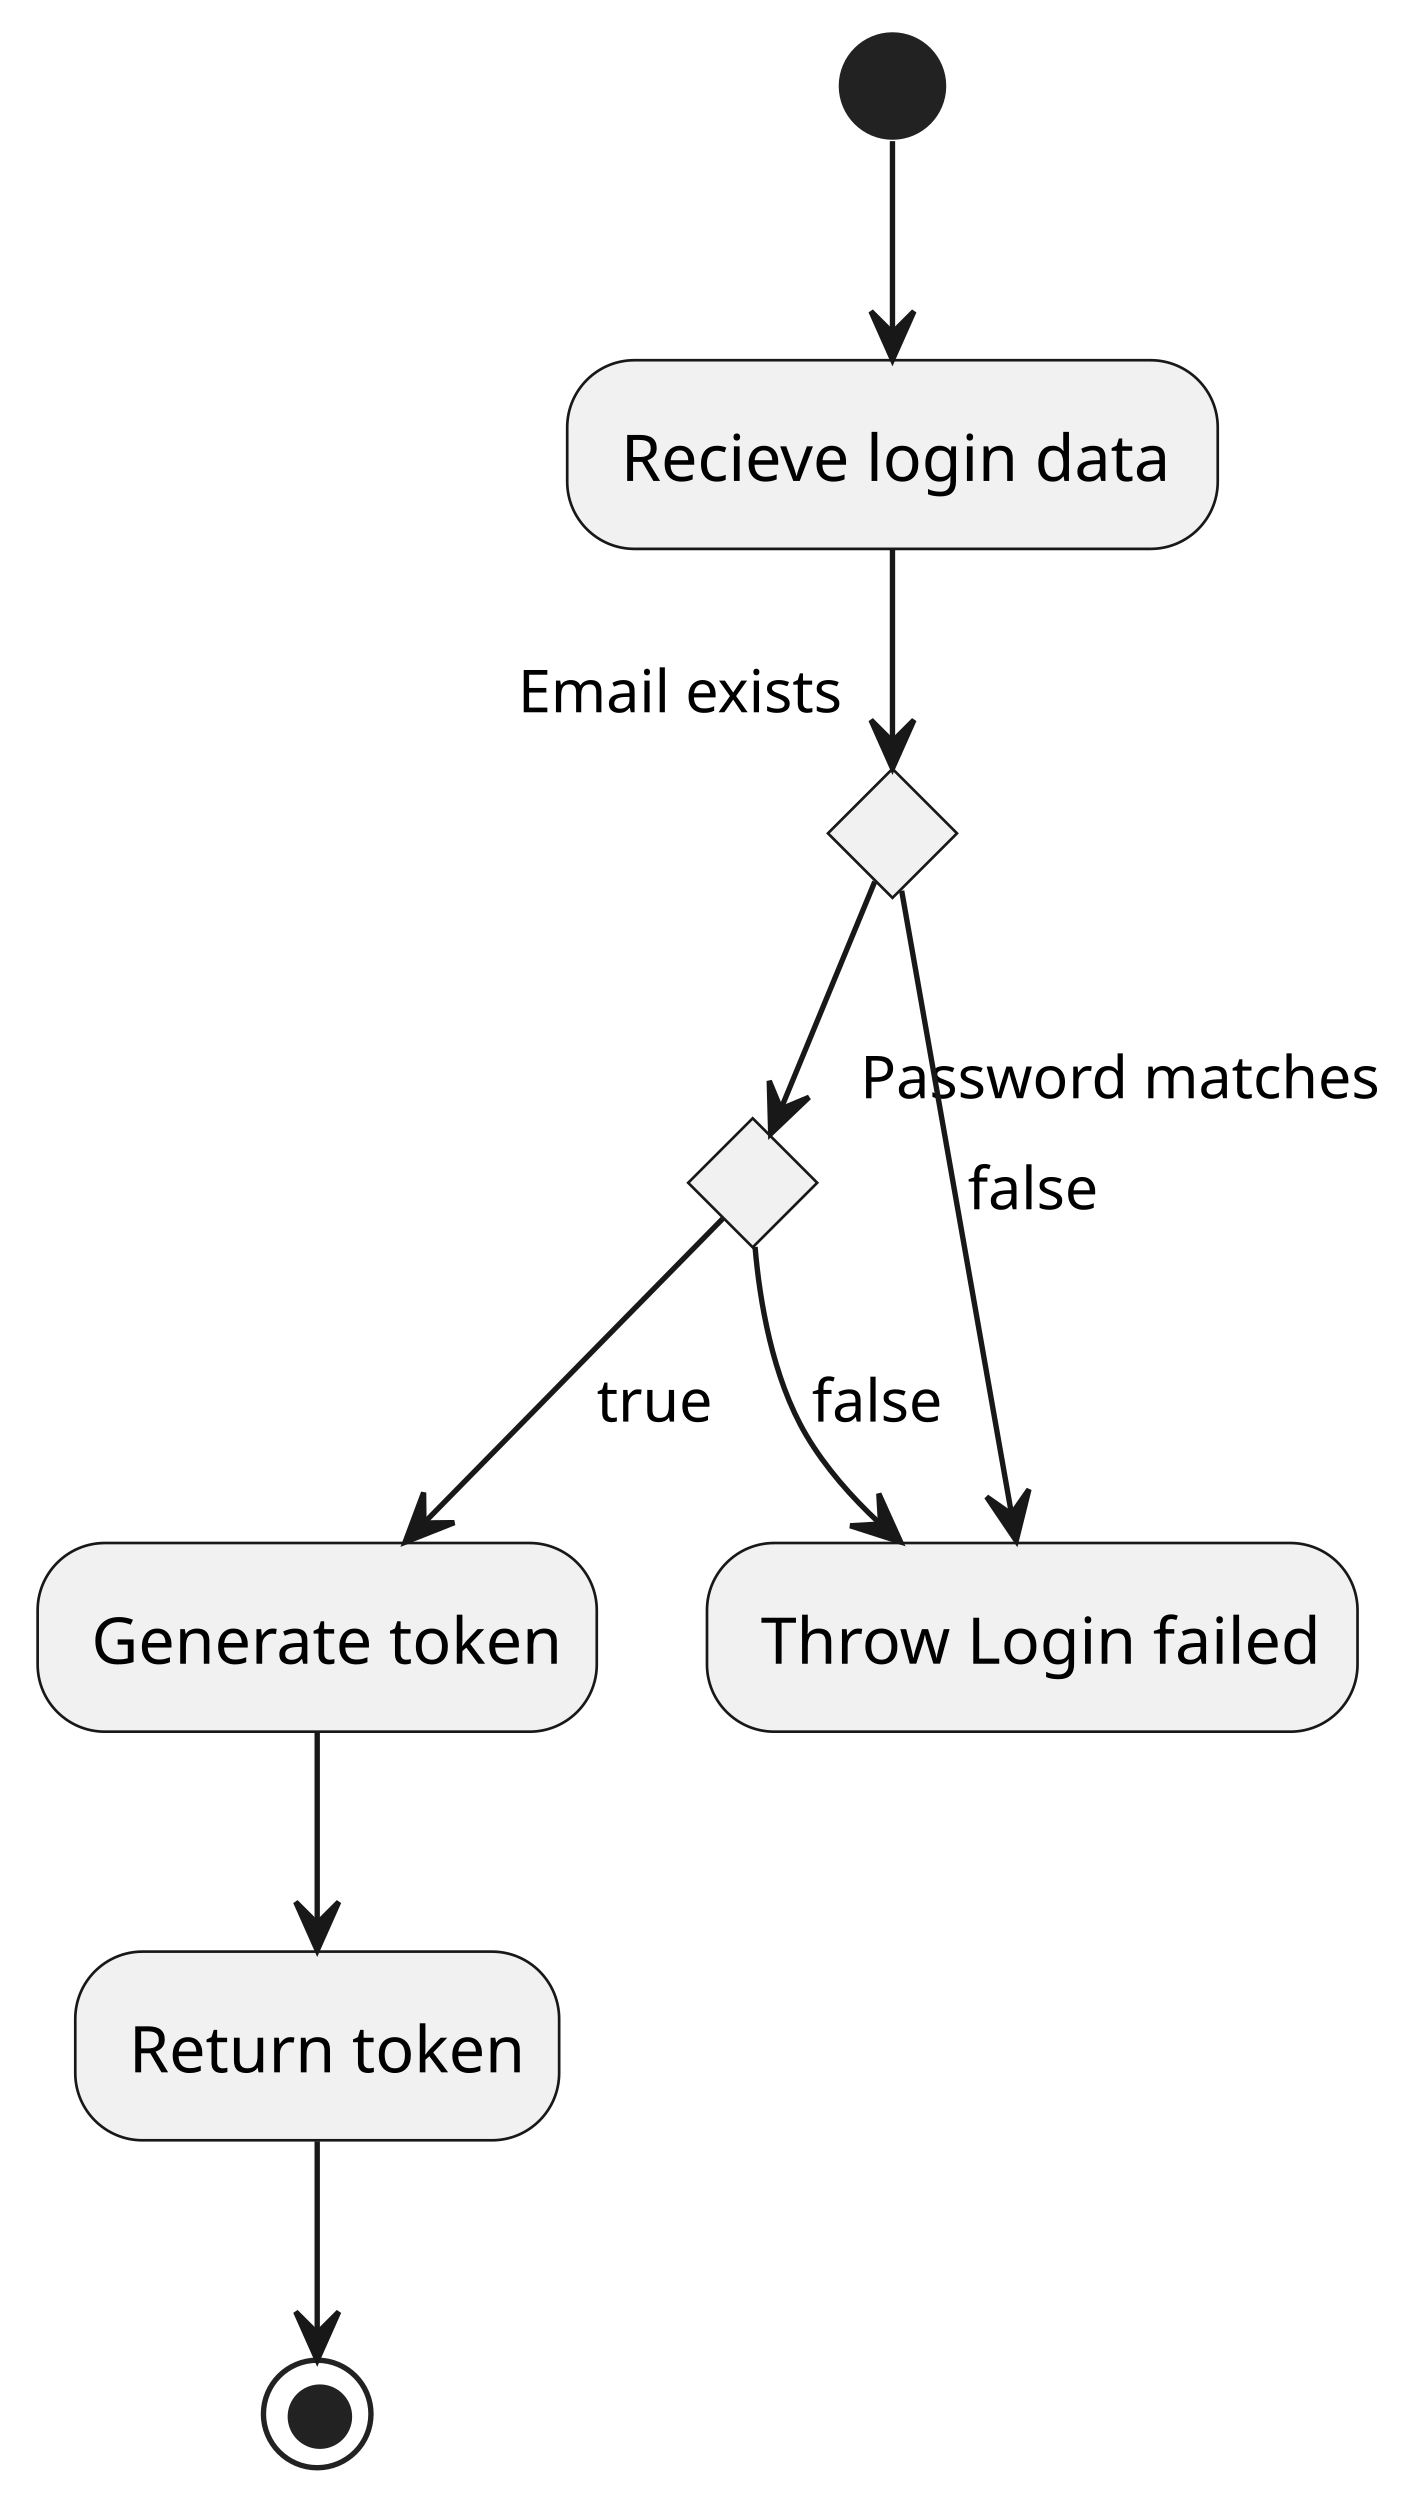
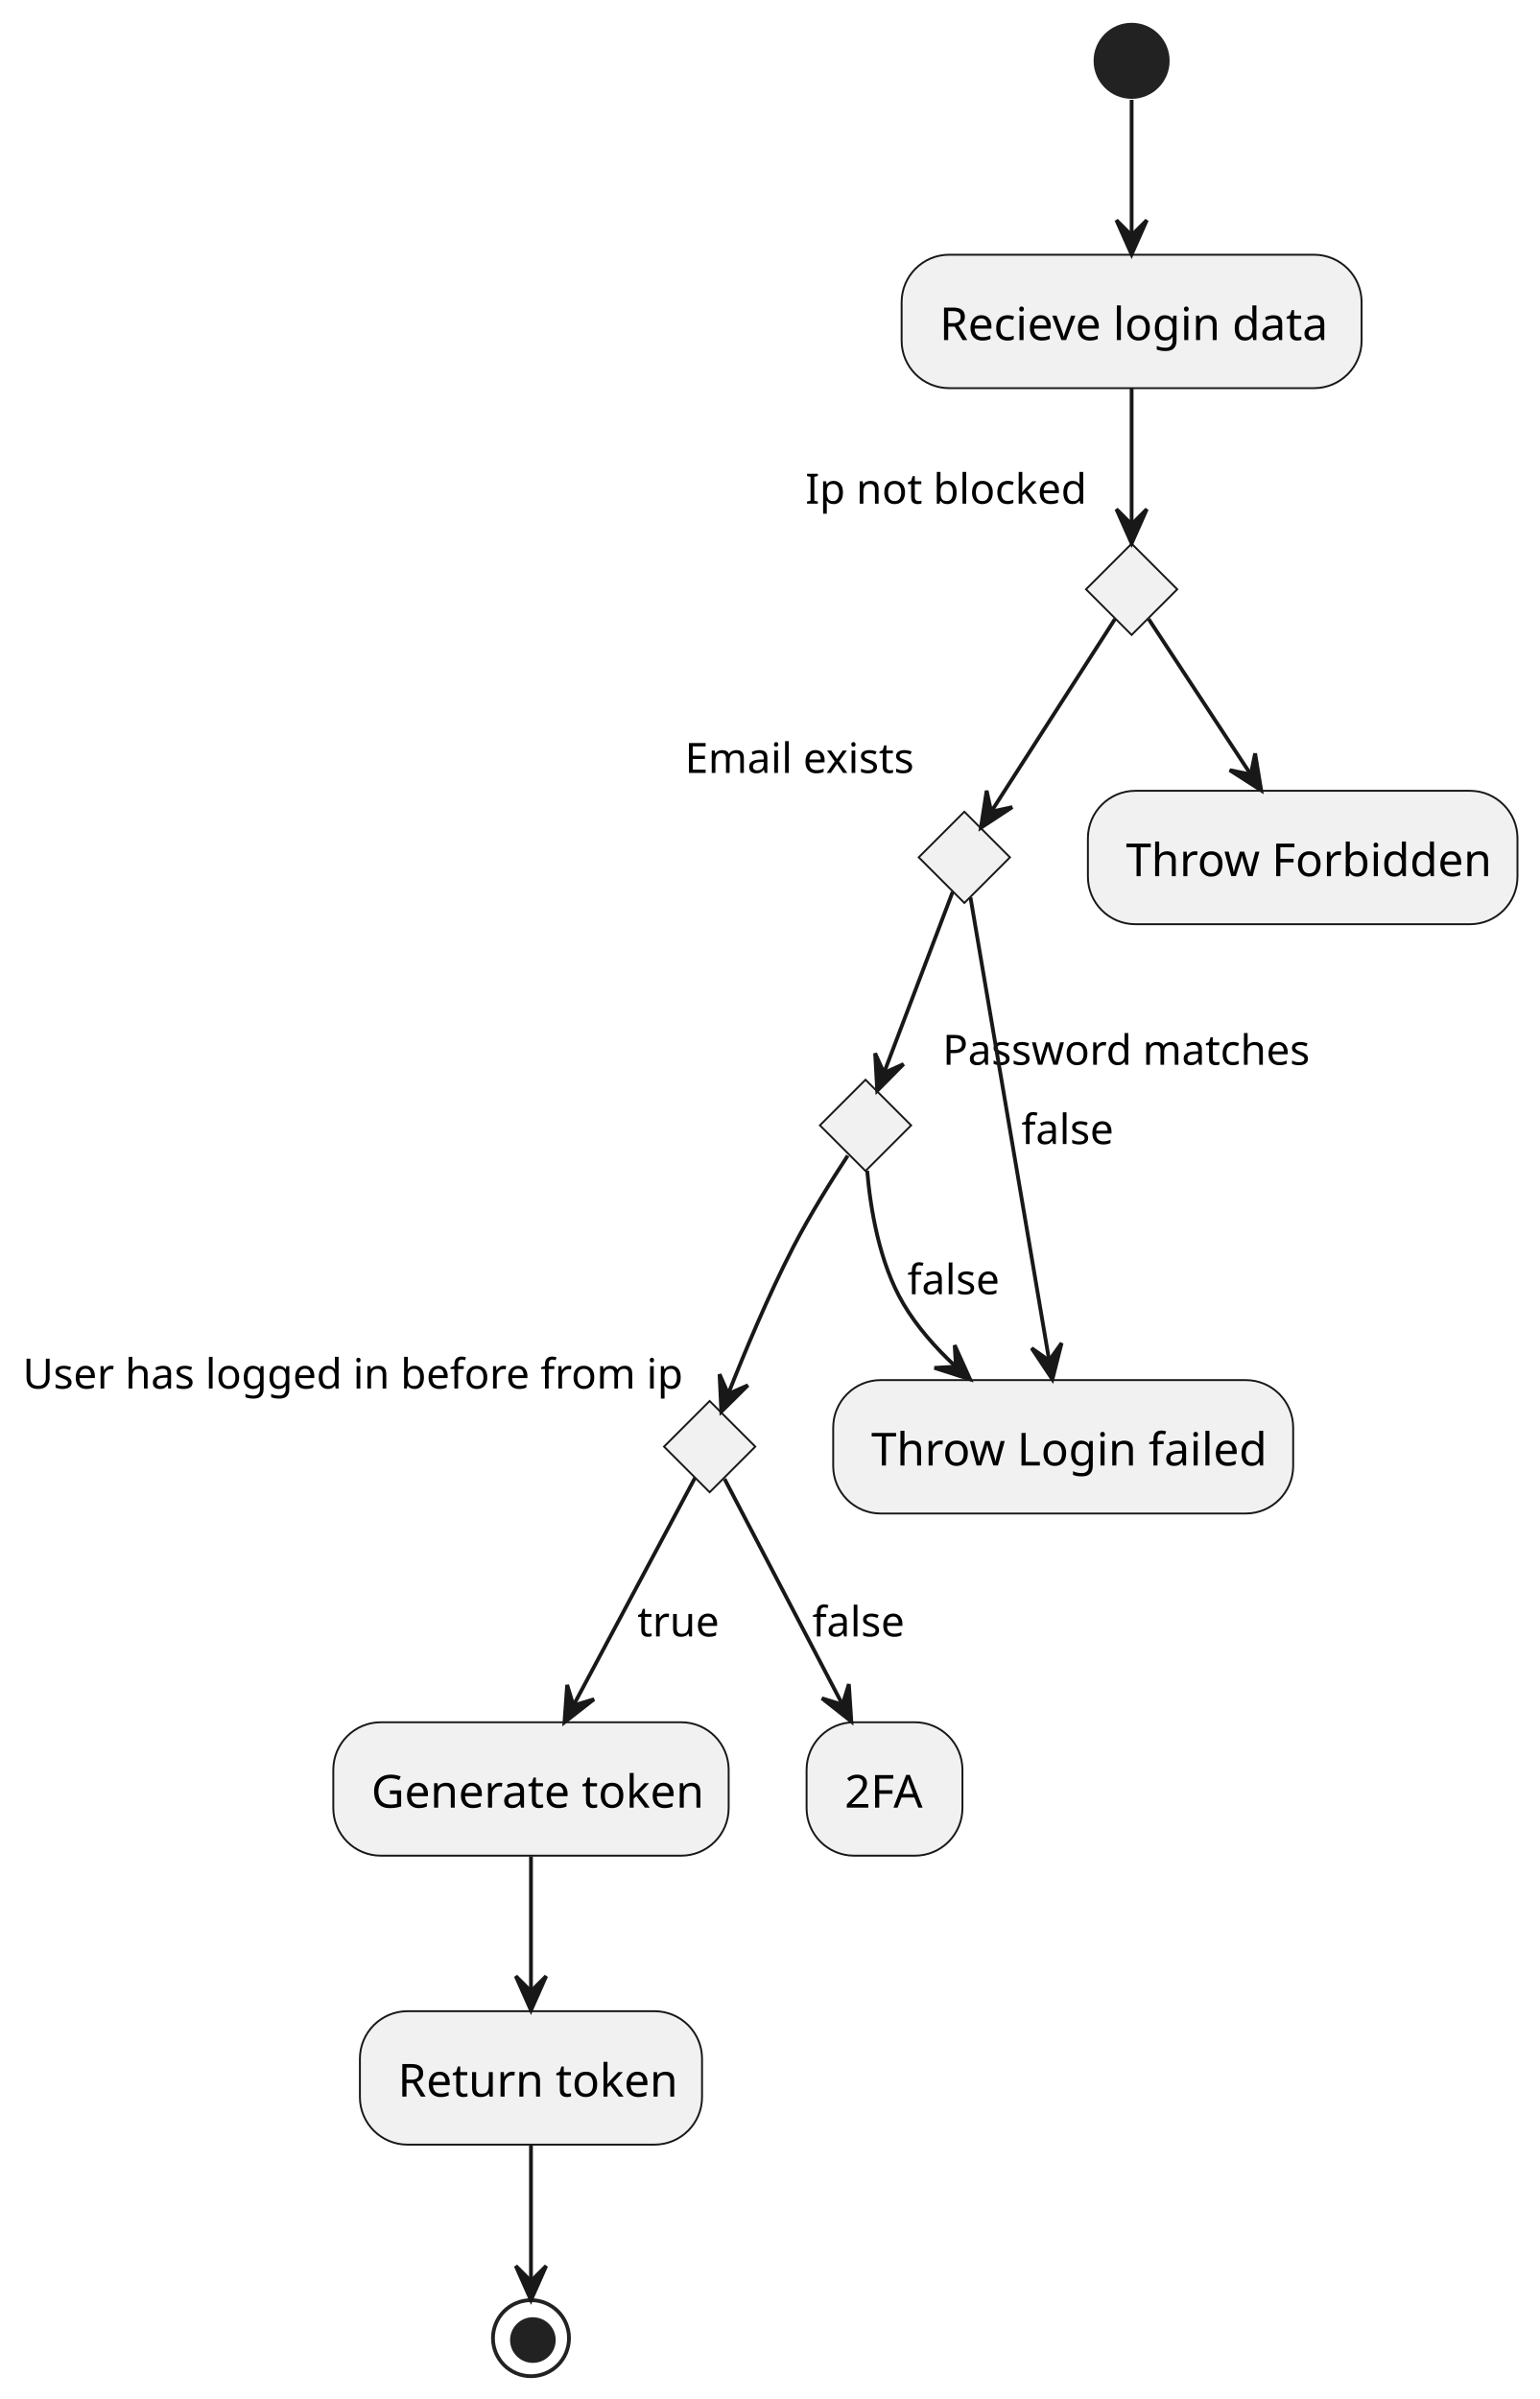
- <svg xmlns="http://www.w3.org/2000/svg" contentStyleType="text/css" height="465px" preserveAspectRatio="none" style="width:261px;height:465px;background:#FFFFFF;" version="1.1" viewBox="0 0 261 465" width="261px" zoomAndPan="magnify">
+ <svg xmlns="http://www.w3.org/2000/svg" contentStyleType="text/css" height="631px" preserveAspectRatio="none" style="width:405px;height:631px;background:#FFFFFF;" version="1.1" viewBox="0 0 405 631" width="405px" zoomAndPan="magnify">
  <defs />
  <g>
-     <ellipse cx="166" cy="16" fill="#222222" rx="10" ry="10" style="stroke:none;stroke-width:1.0;" />
-     <rect fill="#F1F1F1" height="35.094" rx="12.5" ry="12.5" style="stroke:#181818;stroke-width:0.5;" width="121" x="105.5" y="67" />
-     <text fill="#000000" font-family="sans-serif" font-size="12" lengthAdjust="spacing" textLength="101" x="115.5" y="89.457">Recieve login data</text>
+     <ellipse cx="297.675" cy="16" fill="#222222" rx="10" ry="10" style="stroke:none;stroke-width:1.0;" />
+     <rect fill="#F1F1F1" height="35.094" rx="12.5" ry="12.5" style="stroke:#181818;stroke-width:0.5;" width="121" x="237.175" y="67" />
+     <text fill="#000000" font-family="sans-serif" font-size="12" lengthAdjust="spacing" textLength="101" x="247.175" y="89.457">Recieve login data</text>
    <g id="elem_#5">
-       <polygon fill="#F1F1F1" points="166,143,178,155,166,167,154,155,166,143" style="stroke:#181818;stroke-width:0.5;" />
+       <polygon fill="#F1F1F1" points="297.675,143,309.675,155,297.675,167,285.675,155,297.675,143" style="stroke:#181818;stroke-width:0.5;" />
    </g>
    <g id="elem_#8">
-       <polygon fill="#F1F1F1" points="140,208,152,220,140,232,128,220,140,208" style="stroke:#181818;stroke-width:0.5;" />
+       <polygon fill="#F1F1F1" points="253.675,213.5,265.675,225.5,253.675,237.5,241.675,225.5,253.675,213.5" style="stroke:#181818;stroke-width:0.5;" />
    </g>
-     <rect fill="#F1F1F1" height="35.094" rx="12.5" ry="12.5" style="stroke:#181818;stroke-width:0.5;" width="104" x="7" y="287" />
-     <text fill="#000000" font-family="sans-serif" font-size="12" lengthAdjust="spacing" textLength="84" x="17" y="309.457">Generate token</text>
-     <rect fill="#F1F1F1" height="35.094" rx="12.5" ry="12.5" style="stroke:#181818;stroke-width:0.5;" width="90" x="14" y="363" />
-     <text fill="#000000" font-family="sans-serif" font-size="12" lengthAdjust="spacing" textLength="70" x="24" y="385.457">Return token</text>
-     <ellipse cx="59" cy="449" fill="none" rx="10" ry="10" style="stroke:#222222;stroke-width:1.0;" />
-     <ellipse cx="59.5" cy="449.5" fill="#222222" rx="6" ry="6" style="stroke:none;stroke-width:1.0;" />
-     <rect fill="#F1F1F1" height="35.094" rx="12.5" ry="12.5" style="stroke:#181818;stroke-width:0.5;" width="121" x="131.5" y="287" />
-     <text fill="#000000" font-family="sans-serif" font-size="12" lengthAdjust="spacing" textLength="101" x="141.5" y="309.457">Throw Login failed</text>
+     <g id="elem_#11">
+       <polygon fill="#F1F1F1" points="227.675,284,239.675,296,227.675,308,215.675,296,227.675,284" style="stroke:#181818;stroke-width:0.5;" />
+     </g>
+     <g id="elem_#14">
+       <polygon fill="#F1F1F1" points="186.675,368.5,198.675,380.5,186.675,392.5,174.675,380.5,186.675,368.5" style="stroke:#181818;stroke-width:0.5;" />
+     </g>
+     <rect fill="#F1F1F1" height="35.094" rx="12.5" ry="12.5" style="stroke:#181818;stroke-width:0.5;" width="104" x="87.675" y="453" />
+     <text fill="#000000" font-family="sans-serif" font-size="12" lengthAdjust="spacing" textLength="84" x="97.675" y="475.457">Generate token</text>
+     <rect fill="#F1F1F1" height="35.094" rx="12.5" ry="12.5" style="stroke:#181818;stroke-width:0.5;" width="90" x="94.675" y="529" />
+     <text fill="#000000" font-family="sans-serif" font-size="12" lengthAdjust="spacing" textLength="70" x="104.675" y="551.457">Return token</text>
+     <ellipse cx="139.675" cy="615" fill="none" rx="10" ry="10" style="stroke:#222222;stroke-width:1.0;" />
+     <ellipse cx="140.175" cy="615.5" fill="#222222" rx="6" ry="6" style="stroke:none;stroke-width:1.0;" />
+     <rect fill="#F1F1F1" height="35.094" rx="12.5" ry="12.5" style="stroke:#181818;stroke-width:0.5;" width="41" x="212.175" y="453" />
+     <text fill="#000000" font-family="sans-serif" font-size="12" lengthAdjust="spacing" textLength="21" x="222.175" y="475.457">2FA</text>
+     <rect fill="#F1F1F1" height="35.094" rx="12.5" ry="12.5" style="stroke:#181818;stroke-width:0.5;" width="121" x="219.175" y="363" />
+     <text fill="#000000" font-family="sans-serif" font-size="12" lengthAdjust="spacing" textLength="101" x="229.175" y="385.457">Throw Login failed</text>
+     <rect fill="#F1F1F1" height="35.094" rx="12.5" ry="12.5" style="stroke:#181818;stroke-width:0.5;" width="113" x="286.175" y="208" />
+     <text fill="#000000" font-family="sans-serif" font-size="12" lengthAdjust="spacing" textLength="93" x="296.175" y="230.457">Throw Forbidden</text>
    <g id="link_start_Recieve login data">
-       <path d="M166,26.25 C166,35.43 166,49.84 166,61.9 " fill="none" id="start-to-Recieve login data" style="stroke:#181818;stroke-width:1.0;" />
-       <polygon fill="#181818" points="166,66.91,170,57.91,166,61.91,162,57.91,166,66.91" style="stroke:#181818;stroke-width:1.0;" />
+       <path d="M297.675,26.25 C297.675,35.43 297.675,49.84 297.675,61.9 " fill="none" id="start-to-Recieve login data" style="stroke:#181818;stroke-width:1.0;" />
+       <polygon fill="#181818" points="297.675,66.91,301.675,57.91,297.675,61.91,293.675,57.91,297.675,66.91" style="stroke:#181818;stroke-width:1.0;" />
    </g>
    <g id="link_Recieve login data_#5">
-       <path d="M166,102.08 C166,112.87 166,126.88 166,137.63 " fill="none" id="Recieve login data-to-#5" style="stroke:#181818;stroke-width:1.0;" />
-       <polygon fill="#181818" points="166,142.92,170,133.92,166,137.92,162,133.92,166,142.92" style="stroke:#181818;stroke-width:1.0;" />
-       <text fill="#000000" font-family="sans-serif" font-size="11" lengthAdjust="spacing" textLength="56" x="96.35" y="132.485">Email exists</text>
+       <path d="M297.675,102.08 C297.675,112.87 297.675,126.88 297.675,137.63 " fill="none" id="Recieve login data-to-#5" style="stroke:#181818;stroke-width:1.0;" />
+       <polygon fill="#181818" points="297.675,142.92,301.675,133.92,297.675,137.92,293.675,133.92,297.675,142.92" style="stroke:#181818;stroke-width:1.0;" />
+       <text fill="#000000" font-family="sans-serif" font-size="11" lengthAdjust="spacing" textLength="66" x="211.856" y="132.485">Ip not blocked</text>
    </g>
    <g id="link_#5_#8">
-       <path d="M162.71,163.98 C158.32,174.62 150.49,193.58 145.27,206.22 " fill="none" id="#5-to-#8" style="stroke:#181818;stroke-width:1.0;" />
-       <polygon fill="#181818" points="143.35,210.89,150.476,204.091,145.254,206.267,143.078,201.045,143.35,210.89" style="stroke:#181818;stroke-width:1.0;" />
-       <text fill="#000000" font-family="sans-serif" font-size="11" lengthAdjust="spacing" textLength="94" x="160.028" y="204.277">Password matches</text>
+       <path d="M293.295,162.82 C285.715,174.62 270.085,198.94 260.885,213.27 " fill="none" id="#5-to-#8" style="stroke:#181818;stroke-width:1.0;" />
+       <polygon fill="#181818" points="258.035,217.71,266.267,212.302,260.739,213.504,259.537,207.976,258.035,217.71" style="stroke:#181818;stroke-width:1.0;" />
+       <text fill="#000000" font-family="sans-serif" font-size="11" lengthAdjust="spacing" textLength="56" x="180.168" y="203.297">Email exists</text>
    </g>
-     <g id="link_#8_Generate token">
-       <path d="M134.43,226.67 C123.17,238.14 97.22,264.58 78.91,283.22 " fill="none" id="#8-to-Generate token" style="stroke:#181818;stroke-width:1.0;" />
-       <polygon fill="#181818" points="75.35,286.84,84.506,283.212,78.85,283.269,78.793,277.612,75.35,286.84" style="stroke:#181818;stroke-width:1.0;" />
-       <text fill="#000000" font-family="sans-serif" font-size="11" lengthAdjust="spacing" textLength="19" x="111" y="264.419">true</text>
+     <g id="link_#8_#11">
+       <path d="M250.585,234.63 C246.135,246.37 237.845,268.19 232.555,282.14 " fill="none" id="#8-to-#11" style="stroke:#181818;stroke-width:1.0;" />
+       <polygon fill="#181818" points="230.755,286.88,237.686,279.883,232.528,282.205,230.206,277.046,230.755,286.88" style="stroke:#181818;stroke-width:1.0;" />
+       <text fill="#000000" font-family="sans-serif" font-size="11" lengthAdjust="spacing" textLength="94" x="247.97" y="280.073">Password matches</text>
+     </g>
+     <g id="link_#11_#14">
+       <path d="M222.995,303.97 C218.945,310.14 213.075,319.48 208.675,328 C202.075,340.77 195.765,355.96 191.605,366.52 " fill="none" id="#11-to-#14" style="stroke:#181818;stroke-width:1.0;" />
+       <polygon fill="#181818" points="189.745,371.3,196.739,364.366,191.56,366.641,189.285,361.462,189.745,371.3" style="stroke:#181818;stroke-width:1.0;" />
+       <text fill="#000000" font-family="sans-serif" font-size="11" lengthAdjust="spacing" textLength="161" x="6" y="365.23">User has logged in before from ip</text>
+     </g>
+     <g id="link_#14_Generate token">
+       <path d="M182.825,388.7 C175.955,401.57 161.325,428.96 151.005,448.27 " fill="none" id="#14-to-Generate token" style="stroke:#181818;stroke-width:1.0;" />
+       <polygon fill="#181818" points="148.485,453,156.253,446.945,150.84,448.589,149.196,443.177,148.485,453" style="stroke:#181818;stroke-width:1.0;" />
+       <text fill="#000000" font-family="sans-serif" font-size="11" lengthAdjust="spacing" textLength="19" x="167.675" y="430.419">true</text>
    </g>
    <g id="link_Generate token_Return token">
-       <path d="M59,322.29 C59,332.79 59,346.43 59,357.75 " fill="none" id="Generate token-to-Return token" style="stroke:#181818;stroke-width:1.0;" />
-       <polygon fill="#181818" points="59,362.77,63,353.77,59,357.77,55,353.77,59,362.77" style="stroke:#181818;stroke-width:1.0;" />
+       <path d="M139.675,488.29 C139.675,498.79 139.675,512.43 139.675,523.75 " fill="none" id="Generate token-to-Return token" style="stroke:#181818;stroke-width:1.0;" />
+       <polygon fill="#181818" points="139.675,528.77,143.675,519.77,139.675,523.77,135.675,519.77,139.675,528.77" style="stroke:#181818;stroke-width:1.0;" />
    </g>
    <g id="link_Return token_end">
-       <path d="M59,398.28 C59,409.29 59,423.52 59,433.94 " fill="none" id="Return token-to-end" style="stroke:#181818;stroke-width:1.0;" />
-       <polygon fill="#181818" points="59,439,63,430,59,434,55,430,59,439" style="stroke:#181818;stroke-width:1.0;" />
+       <path d="M139.675,564.28 C139.675,575.29 139.675,589.52 139.675,599.94 " fill="none" id="Return token-to-end" style="stroke:#181818;stroke-width:1.0;" />
+       <polygon fill="#181818" points="139.675,605,143.675,596,139.675,600,135.675,596,139.675,605" style="stroke:#181818;stroke-width:1.0;" />
+     </g>
+     <g id="link_#14_2FA">
+       <path d="M190.595,389 C197.365,401.95 211.475,428.96 221.495,448.11 " fill="none" id="#14-to-2FA" style="stroke:#181818;stroke-width:1.0;" />
+       <polygon fill="#181818" points="223.945,452.8,223.297,442.973,221.618,448.375,216.216,446.696,223.945,452.8" style="stroke:#181818;stroke-width:1.0;" />
+       <text fill="#000000" font-family="sans-serif" font-size="11" lengthAdjust="spacing" textLength="24" x="213.675" y="430.419">false</text>
+     </g>
+     <g id="link_#11_Throw Login failed">
+       <path d="M228.115,307.93 C228.945,317.72 231.255,332.17 237.675,343 C241.205,348.96 246.055,354.45 251.205,359.26 " fill="none" id="#11-to-Throw Login failed" style="stroke:#181818;stroke-width:1.0;" />
+       <polygon fill="#181818" points="255.185,362.8,251.135,353.822,251.455,359.47,245.807,359.79,255.185,362.8" style="stroke:#181818;stroke-width:1.0;" />
+       <text fill="#000000" font-family="sans-serif" font-size="11" lengthAdjust="spacing" textLength="24" x="238.675" y="340.419">false</text>
    </g>
    <g id="link_#8_Throw Login failed">
-       <path d="M140.44,231.93 C141.27,241.72 143.59,256.17 150,267 C153.53,272.96 158.38,278.45 163.53,283.26 " fill="none" id="#8-to-Throw Login failed" style="stroke:#181818;stroke-width:1.0;" />
-       <polygon fill="#181818" points="167.51,286.8,163.46,277.822,163.78,283.47,158.132,283.79,167.51,286.8" style="stroke:#181818;stroke-width:1.0;" />
-       <text fill="#000000" font-family="sans-serif" font-size="11" lengthAdjust="spacing" textLength="24" x="151" y="264.419">false</text>
+       <path d="M255.295,236.07 C259.395,260.17 270.205,323.81 275.955,357.64 " fill="none" id="#8-to-Throw Login failed" style="stroke:#181818;stroke-width:1.0;" />
+       <polygon fill="#181818" points="276.835,362.8,279.261,353.255,275.992,357.872,271.375,354.603,276.835,362.8" style="stroke:#181818;stroke-width:1.0;" />
+       <text fill="#000000" font-family="sans-serif" font-size="11" lengthAdjust="spacing" textLength="24" x="268.675" y="300.919">false</text>
    </g>
-     <g id="link_#5_Throw Login failed">
-       <path d="M167.71,165.68 C171.82,189.04 182.39,248.99 188.14,281.59 " fill="none" id="#5-to-Throw Login failed" style="stroke:#181818;stroke-width:1.0;" />
-       <polygon fill="#181818" points="189.02,286.58,191.387,277.02,188.147,281.657,183.51,278.417,189.02,286.58" style="stroke:#181818;stroke-width:1.0;" />
-       <text fill="#000000" font-family="sans-serif" font-size="11" lengthAdjust="spacing" textLength="24" x="180" y="224.919">false</text>
+     <g id="link_#5_Throw Forbidden">
+       <path d="M302.155,162.82 C308.355,172.26 319.835,189.74 329.005,203.69 " fill="none" id="#5-to-Throw Forbidden" style="stroke:#181818;stroke-width:1.0;" />
+       <polygon fill="#181818" points="331.765,207.89,330.163,198.172,329.018,203.712,323.478,202.568,331.765,207.89" style="stroke:#181818;stroke-width:1.0;" />
    </g>
  </g>
</svg>
